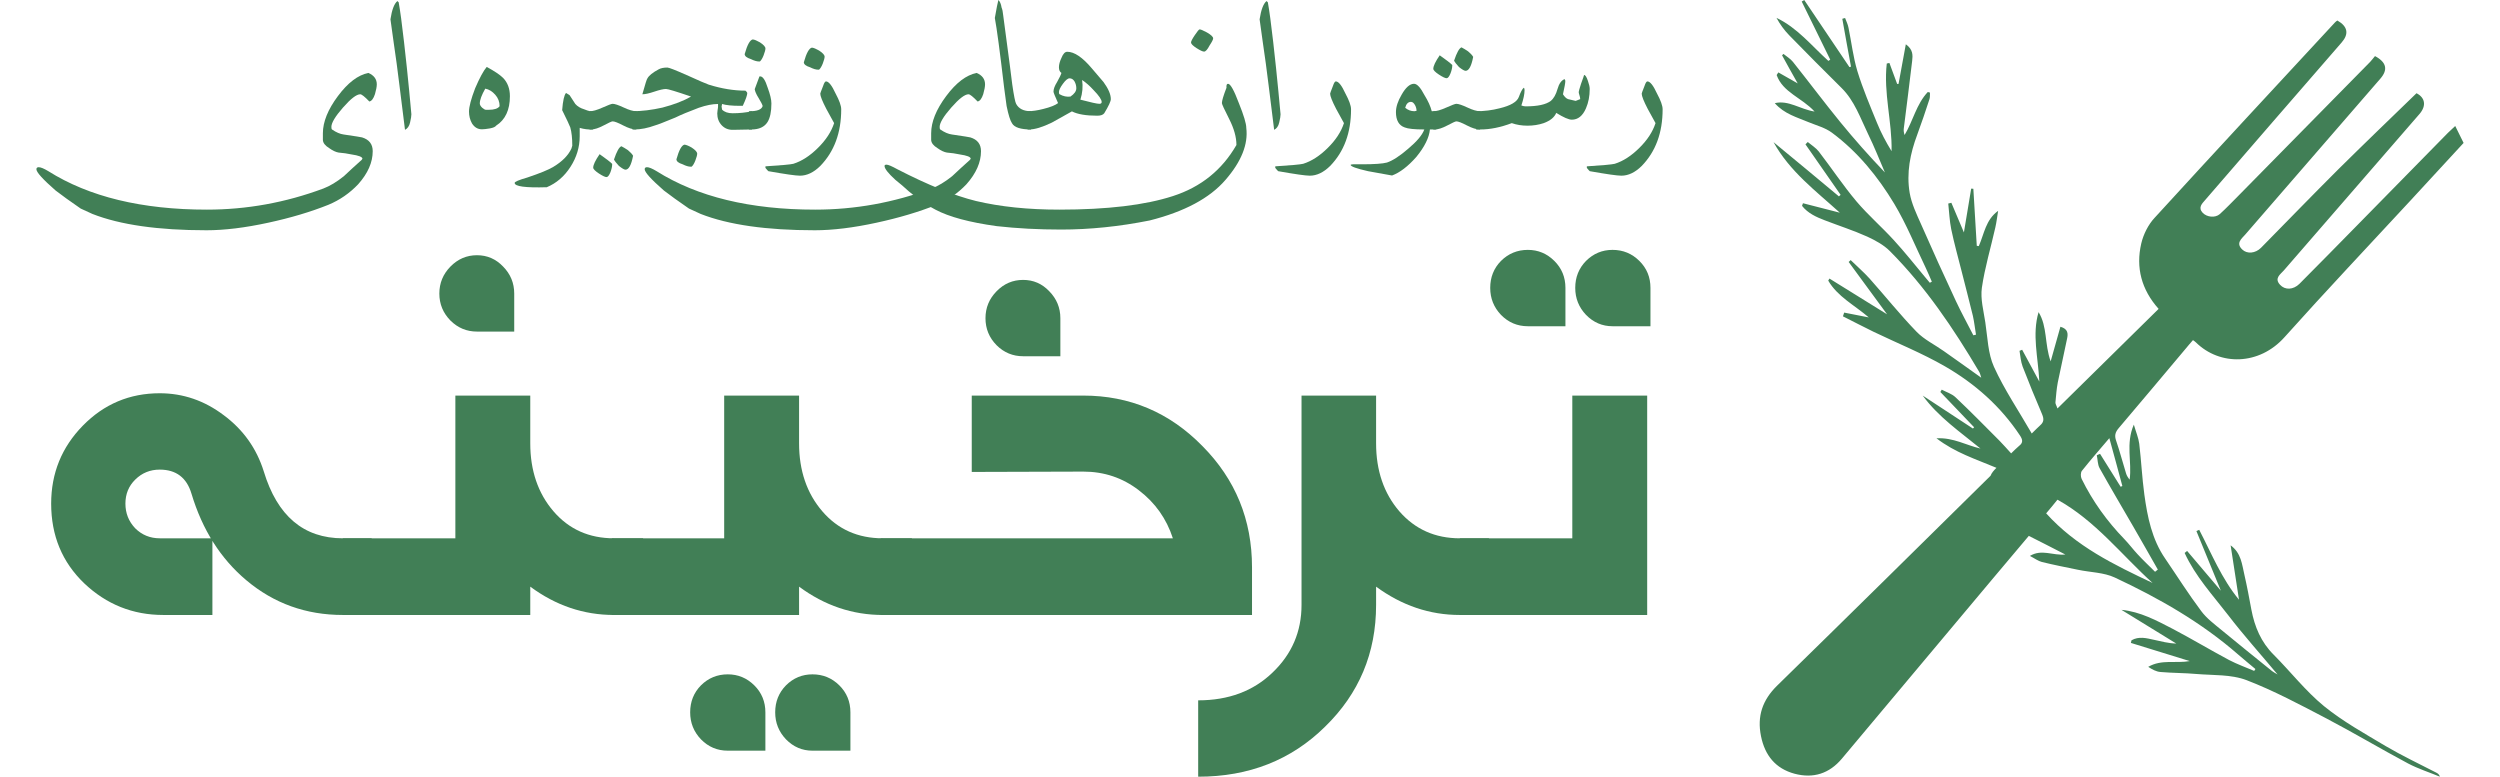
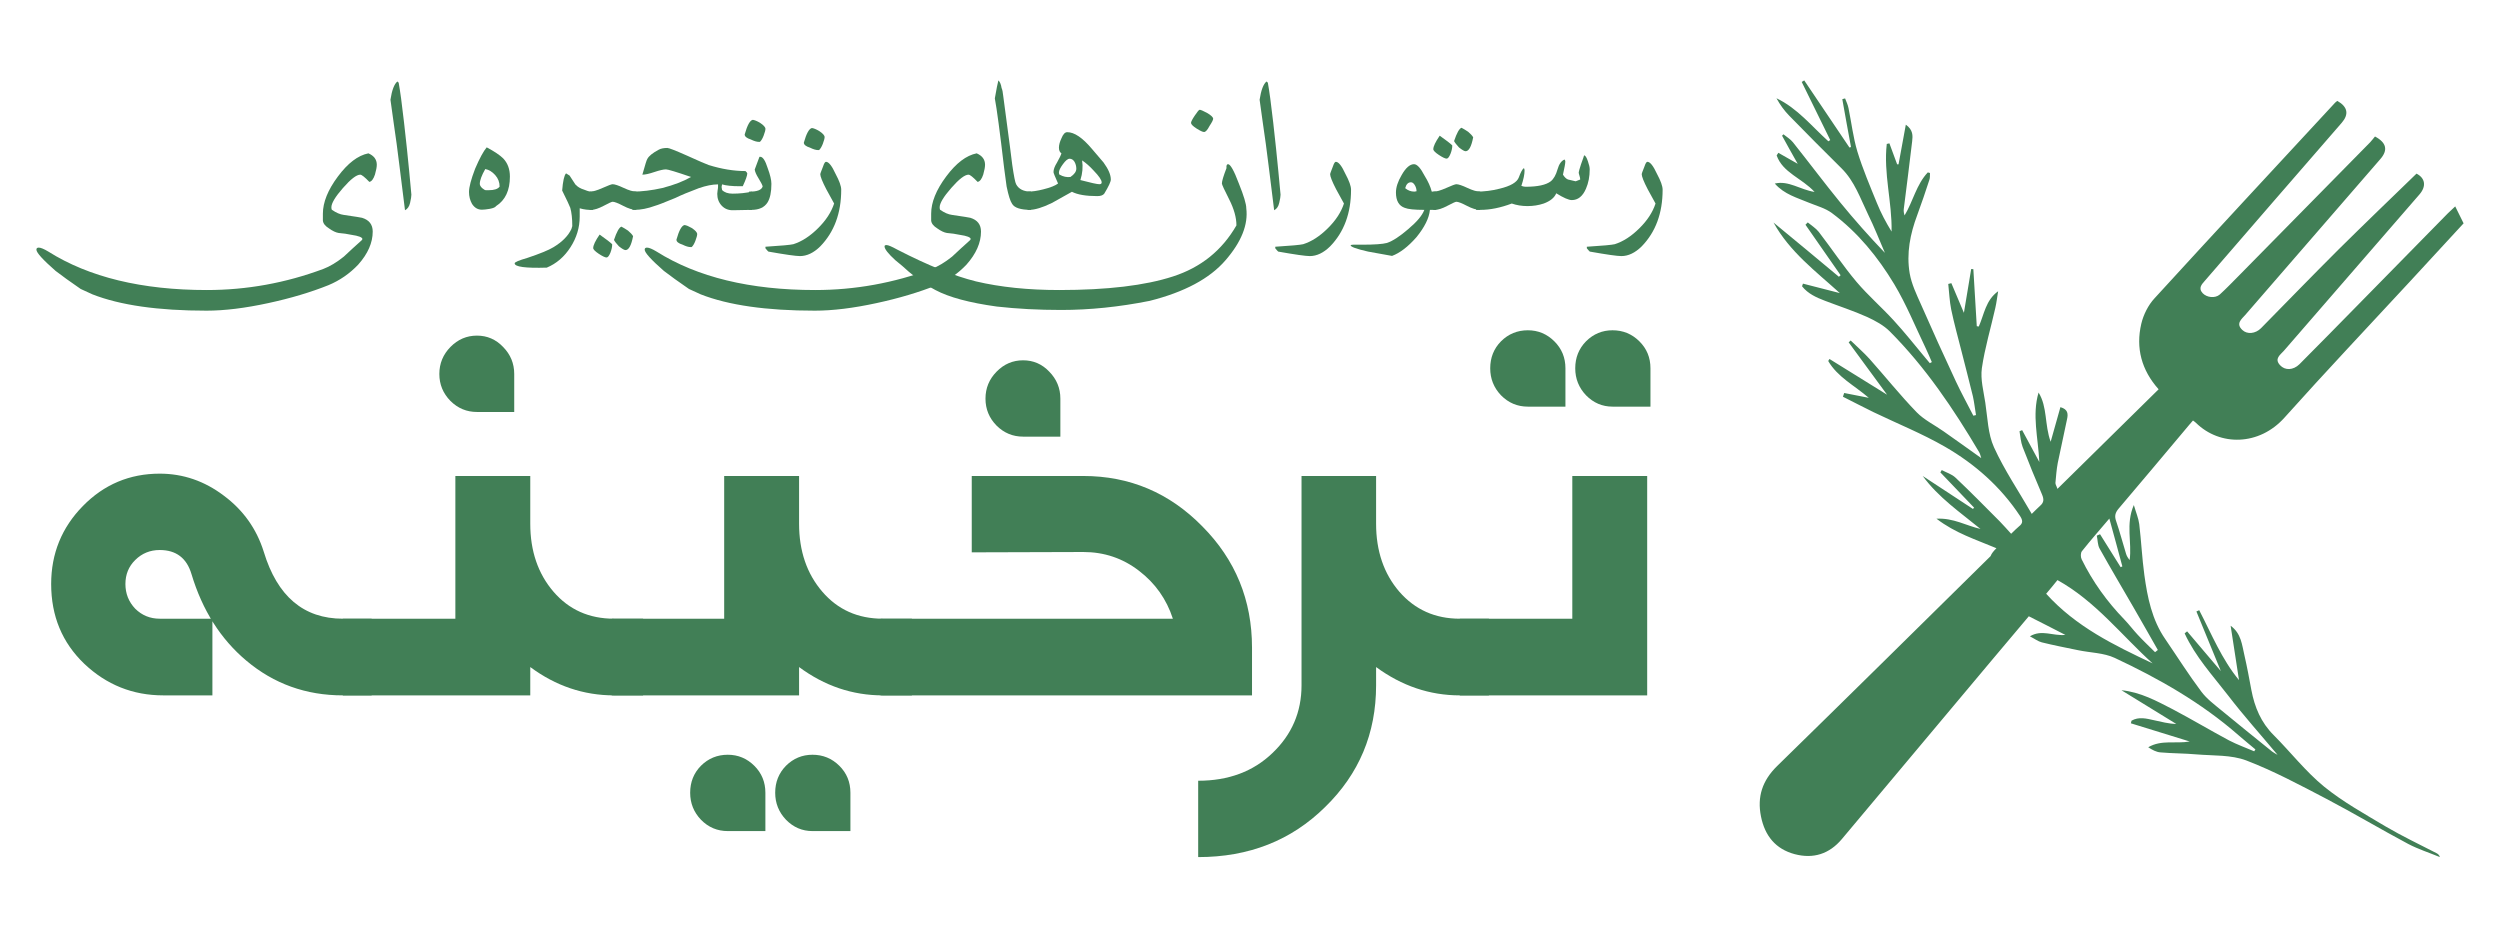
- <svg xmlns="http://www.w3.org/2000/svg" width="103" height="32" viewBox="0 0 103 32" fill="none">
+ <svg xmlns="http://www.w3.org/2000/svg" width="160" height="60" viewBox="0 0 103 32" fill="none">
  <path d="M1.5 6.973C1.5 6.917 1.532 6.889 1.596 6.889C1.679 6.889 1.811 6.944 1.992 7.053C3.669 8.109 5.847 8.637 8.524 8.637C10.164 8.637 11.761 8.348 13.318 7.769C13.591 7.665 13.874 7.495 14.166 7.26C14.408 7.032 14.654 6.807 14.904 6.584L14.932 6.54C14.932 6.465 14.781 6.406 14.479 6.362C14.313 6.326 14.137 6.301 13.952 6.286C13.836 6.267 13.705 6.205 13.56 6.101C13.398 6.002 13.313 5.893 13.303 5.774V5.49C13.303 5.023 13.509 4.513 13.92 3.961C14.331 3.408 14.75 3.09 15.178 3.005C15.408 3.104 15.524 3.261 15.524 3.474C15.524 3.568 15.499 3.703 15.449 3.877C15.387 4.064 15.31 4.165 15.217 4.182C15.027 3.984 14.902 3.884 14.843 3.884C14.688 3.884 14.451 4.067 14.13 4.433C13.812 4.796 13.653 5.062 13.653 5.229C13.653 5.284 13.661 5.32 13.678 5.334C13.851 5.453 14.011 5.522 14.159 5.541C14.639 5.612 14.892 5.651 14.918 5.661C15.21 5.751 15.356 5.94 15.356 6.228C15.356 6.688 15.157 7.142 14.757 7.591C14.406 7.961 13.997 8.243 13.531 8.437C12.8 8.73 11.974 8.976 11.055 9.175C10.097 9.383 9.249 9.487 8.51 9.487C6.519 9.487 4.952 9.263 3.809 8.815C3.55 8.696 3.389 8.623 3.325 8.593C2.892 8.296 2.548 8.047 2.291 7.849C1.764 7.388 1.5 7.096 1.5 6.973Z" fill="#417F56" />
  <path d="M16.087 0.796C16.146 0.403 16.241 0.153 16.372 0.044C16.393 0.068 16.411 0.085 16.425 0.094C16.487 0.431 16.561 0.976 16.646 1.73C16.732 2.481 16.803 3.156 16.86 3.757C16.919 4.358 16.949 4.675 16.949 4.709C16.949 4.779 16.931 4.891 16.896 5.043C16.863 5.194 16.792 5.295 16.686 5.349C16.609 4.733 16.533 4.122 16.457 3.514C16.384 2.906 16.303 2.307 16.215 1.719C16.13 1.128 16.087 0.82 16.087 0.796Z" fill="#417F56" />
  <path d="M19.323 4.597C19.323 4.398 19.407 4.078 19.576 3.637C19.761 3.206 19.92 2.913 20.053 2.758C20.369 2.927 20.595 3.079 20.73 3.212C20.916 3.406 21.008 3.657 21.008 3.964C21.008 4.531 20.818 4.936 20.438 5.178C20.41 5.226 20.324 5.264 20.182 5.291C20.041 5.315 19.932 5.327 19.854 5.327C19.685 5.327 19.55 5.247 19.447 5.087C19.364 4.939 19.323 4.776 19.323 4.597ZM19.768 4.262C19.768 4.318 19.8 4.376 19.864 4.437C19.931 4.495 19.983 4.524 20.021 4.524H20.132C20.364 4.524 20.515 4.474 20.584 4.375C20.584 4.196 20.524 4.038 20.403 3.902C20.281 3.764 20.145 3.681 19.993 3.652C19.843 3.916 19.768 4.119 19.768 4.262Z" fill="#417F56" />
  <path d="M21.204 7.536C21.204 7.488 21.378 7.414 21.725 7.314C22.245 7.14 22.603 6.993 22.797 6.875C23.161 6.657 23.409 6.406 23.542 6.123C23.566 6.052 23.578 6.012 23.578 6.003C23.578 5.695 23.551 5.444 23.496 5.251C23.467 5.168 23.356 4.931 23.161 4.538C23.192 4.146 23.245 3.91 23.321 3.83L23.467 3.921C23.605 4.139 23.684 4.26 23.703 4.284C23.791 4.383 23.912 4.456 24.066 4.502C24.256 4.58 24.379 4.606 24.433 4.582V5.334C24.248 5.344 24.065 5.322 23.884 5.269V5.61C23.884 6.061 23.757 6.482 23.503 6.875C23.251 7.267 22.926 7.547 22.527 7.714C21.645 7.741 21.204 7.681 21.204 7.536Z" fill="#417F56" />
  <path d="M24.291 4.582C24.412 4.587 24.589 4.537 24.822 4.433C25.055 4.329 25.194 4.277 25.239 4.277C25.327 4.277 25.479 4.328 25.695 4.429C25.911 4.531 26.084 4.582 26.215 4.582V5.334C26.066 5.334 25.885 5.278 25.674 5.167C25.462 5.056 25.317 5 25.239 5C25.203 5 25.081 5.056 24.872 5.167C24.663 5.278 24.49 5.334 24.355 5.334H24.291V4.582ZM25.296 6.573C25.407 6.241 25.509 6.058 25.602 6.025C25.685 6.068 25.776 6.123 25.873 6.188C25.975 6.273 26.045 6.349 26.083 6.417C26.01 6.8 25.905 6.991 25.77 6.991C25.72 6.991 25.63 6.939 25.499 6.835C25.397 6.726 25.329 6.639 25.296 6.573ZM24.44 6.907C24.44 6.794 24.528 6.608 24.704 6.352C24.973 6.54 25.145 6.674 25.221 6.751V6.777C25.221 6.864 25.197 6.97 25.15 7.096C25.095 7.23 25.041 7.296 24.989 7.296C24.93 7.296 24.823 7.245 24.669 7.144C24.516 7.042 24.44 6.963 24.44 6.907Z" fill="#417F56" />
  <path d="M26.055 4.582C26.44 4.582 26.852 4.532 27.291 4.433C27.767 4.309 28.16 4.158 28.471 3.979C27.863 3.77 27.518 3.666 27.438 3.666C27.335 3.666 27.176 3.703 26.96 3.775C26.746 3.848 26.581 3.884 26.465 3.884C26.581 3.468 26.65 3.251 26.671 3.234C26.733 3.115 26.889 2.989 27.138 2.856C27.224 2.808 27.343 2.783 27.495 2.783C27.559 2.783 27.821 2.885 28.282 3.089C28.793 3.321 29.099 3.454 29.202 3.488C29.732 3.653 30.235 3.735 30.713 3.735C30.758 3.774 30.783 3.806 30.788 3.83C30.788 3.919 30.726 4.096 30.602 4.36H30.481C30.158 4.36 29.914 4.335 29.75 4.284L29.729 4.389L29.75 4.517C29.848 4.616 29.992 4.666 30.182 4.666C30.467 4.666 30.734 4.638 30.984 4.582V5.334L30.203 5.349C30.013 5.354 29.856 5.291 29.733 5.16C29.611 5.029 29.551 4.867 29.551 4.673C29.551 4.641 29.556 4.595 29.565 4.535C29.577 4.472 29.583 4.423 29.583 4.389V4.284C29.357 4.284 29.093 4.336 28.792 4.44C28.378 4.595 28.055 4.73 27.822 4.844C27.366 5.033 27.092 5.139 26.999 5.163C26.688 5.277 26.401 5.334 26.137 5.334H26.055V4.582ZM27.869 6.562C27.976 6.18 28.087 5.979 28.204 5.959C28.277 5.969 28.375 6.009 28.496 6.079C28.648 6.178 28.724 6.263 28.724 6.333C28.724 6.387 28.699 6.48 28.649 6.613C28.602 6.734 28.551 6.819 28.496 6.868H28.46C28.368 6.868 28.256 6.835 28.125 6.769C27.954 6.716 27.869 6.647 27.869 6.562Z" fill="#417F56" />
  <path d="M30.681 2.227C30.788 1.845 30.899 1.644 31.016 1.624C31.089 1.634 31.187 1.674 31.308 1.744C31.46 1.843 31.536 1.928 31.536 1.998C31.536 2.052 31.511 2.145 31.461 2.278C31.414 2.399 31.363 2.484 31.308 2.533H31.272C31.18 2.533 31.068 2.5 30.937 2.435C30.766 2.381 30.681 2.312 30.681 2.227ZM30.862 4.582C31.193 4.587 31.379 4.515 31.422 4.368C31.408 4.307 31.349 4.193 31.247 4.026C31.159 3.886 31.108 3.768 31.094 3.674C31.149 3.516 31.214 3.341 31.29 3.147H31.322C31.429 3.147 31.531 3.303 31.629 3.615C31.731 3.889 31.782 4.105 31.782 4.262C31.782 4.604 31.728 4.859 31.622 5.029C31.493 5.232 31.273 5.334 30.962 5.334H30.862V4.582Z" fill="#417F56" />
  <path d="M31.536 6.853C32.187 6.812 32.571 6.777 32.687 6.748C33.032 6.639 33.368 6.422 33.696 6.097C34.026 5.773 34.249 5.431 34.366 5.073C34.254 4.874 34.147 4.679 34.045 4.488C33.879 4.168 33.795 3.958 33.795 3.859L33.82 3.779C33.83 3.76 33.861 3.68 33.913 3.539C33.953 3.416 33.993 3.354 34.031 3.354C34.142 3.354 34.274 3.52 34.426 3.852C34.581 4.14 34.658 4.357 34.658 4.502C34.658 5.469 34.37 6.247 33.795 6.838C33.525 7.105 33.245 7.238 32.958 7.238C32.787 7.238 32.353 7.176 31.657 7.053C31.638 7.038 31.598 6.993 31.536 6.918V6.853ZM33.118 2.565C33.225 2.183 33.337 1.982 33.453 1.962C33.527 1.972 33.624 2.012 33.745 2.082C33.898 2.181 33.974 2.266 33.974 2.336C33.974 2.39 33.949 2.483 33.899 2.616C33.851 2.737 33.8 2.822 33.745 2.871H33.71C33.617 2.871 33.506 2.838 33.375 2.772C33.204 2.719 33.118 2.65 33.118 2.565Z" fill="#417F56" />
  <path d="M26.561 6.973C26.561 6.917 26.593 6.889 26.657 6.889C26.74 6.889 26.872 6.944 27.053 7.053C28.73 8.109 30.907 8.637 33.585 8.637C35.224 8.637 36.822 8.348 38.379 7.769C38.652 7.665 38.934 7.495 39.227 7.26C39.469 7.032 39.715 6.807 39.964 6.584L39.993 6.54C39.993 6.465 39.842 6.406 39.54 6.362C39.374 6.326 39.198 6.301 39.013 6.286C38.897 6.267 38.766 6.205 38.621 6.101C38.459 6.002 38.374 5.893 38.364 5.774V5.49C38.364 5.023 38.57 4.513 38.981 3.961C39.392 3.408 39.811 3.09 40.239 3.005C40.469 3.104 40.584 3.261 40.584 3.474C40.584 3.568 40.56 3.703 40.51 3.877C40.448 4.064 40.371 4.165 40.278 4.182C40.088 3.984 39.963 3.884 39.904 3.884C39.749 3.884 39.512 4.067 39.191 4.433C38.873 4.796 38.714 5.062 38.714 5.229C38.714 5.284 38.722 5.32 38.739 5.334C38.912 5.453 39.072 5.522 39.22 5.541C39.7 5.612 39.953 5.651 39.979 5.661C40.271 5.751 40.417 5.94 40.417 6.228C40.417 6.688 40.217 7.142 39.818 7.591C39.467 7.961 39.058 8.243 38.592 8.437C37.861 8.73 37.035 8.976 36.115 9.175C35.158 9.383 34.31 9.487 33.571 9.487C31.58 9.487 30.013 9.263 28.87 8.815C28.611 8.696 28.45 8.623 28.386 8.593C27.953 8.296 27.609 8.047 27.352 7.849C26.825 7.388 26.561 7.096 26.561 6.973Z" fill="#417F56" />
  <path d="M40.987 0.741C41.056 0.346 41.105 0.099 41.133 0C41.197 0.058 41.242 0.162 41.265 0.312C41.296 0.38 41.319 0.489 41.333 0.64C41.575 2.449 41.699 3.394 41.704 3.474C41.773 3.946 41.826 4.214 41.864 4.277C41.971 4.48 42.175 4.582 42.477 4.582V5.334C42.049 5.334 41.789 5.249 41.696 5.08C41.623 4.976 41.548 4.738 41.472 4.368C41.45 4.203 41.416 3.947 41.369 3.601C41.197 2.133 41.07 1.18 40.987 0.741Z" fill="#417F56" />
  <path d="M42.338 4.582C42.53 4.582 42.747 4.55 42.986 4.488C43.274 4.417 43.476 4.337 43.592 4.248C43.467 3.969 43.404 3.813 43.404 3.779C43.404 3.67 43.452 3.538 43.55 3.383C43.652 3.201 43.712 3.075 43.731 3.005C43.663 2.961 43.628 2.884 43.628 2.772C43.628 2.659 43.663 2.53 43.731 2.387C43.798 2.218 43.877 2.133 43.97 2.133C44.262 2.133 44.601 2.362 44.986 2.82C45.292 3.176 45.453 3.364 45.467 3.383C45.666 3.657 45.766 3.89 45.766 4.084C45.766 4.174 45.676 4.368 45.495 4.666C45.443 4.733 45.348 4.767 45.21 4.767C44.745 4.767 44.395 4.708 44.163 4.589C43.885 4.744 43.609 4.898 43.336 5.051C42.946 5.24 42.635 5.334 42.402 5.334H42.338V4.582ZM44.512 4.106C44.944 4.22 45.204 4.277 45.292 4.277C45.356 4.277 45.389 4.253 45.389 4.204C45.389 4.105 45.278 3.941 45.057 3.714C44.898 3.539 44.74 3.4 44.583 3.296C44.623 3.562 44.6 3.832 44.512 4.106ZM43.628 3.793C43.628 3.849 43.638 3.879 43.657 3.884C43.804 3.967 43.952 3.998 44.102 3.979C44.264 3.87 44.344 3.756 44.344 3.637C44.344 3.538 44.319 3.443 44.27 3.354C44.217 3.269 44.15 3.227 44.066 3.227C43.993 3.227 43.901 3.302 43.792 3.452C43.683 3.6 43.628 3.714 43.628 3.793Z" fill="#417F56" />
  <path d="M36.443 6.838C36.443 6.802 36.471 6.784 36.525 6.784C36.594 6.784 36.743 6.847 36.971 6.973C38.23 7.622 39.31 8.058 40.21 8.281C41.213 8.518 42.357 8.637 43.642 8.637C45.617 8.637 47.178 8.451 48.325 8.078C49.475 7.707 50.347 7.006 50.941 5.974C50.941 5.651 50.841 5.294 50.642 4.902C50.442 4.509 50.342 4.291 50.342 4.248C50.342 4.153 50.405 3.942 50.531 3.615C50.522 3.506 50.543 3.452 50.595 3.452C50.693 3.452 50.841 3.717 51.041 4.248C51.245 4.754 51.347 5.094 51.347 5.269C51.43 5.942 51.145 6.656 50.492 7.409C49.841 8.165 48.798 8.723 47.363 9.084C46.108 9.334 44.894 9.458 43.721 9.458C42.787 9.458 41.902 9.411 41.066 9.317C39.942 9.162 39.1 8.935 38.539 8.637C38.209 8.47 37.844 8.219 37.445 7.885C37.264 7.718 37.079 7.559 36.889 7.409C36.592 7.138 36.443 6.947 36.443 6.838ZM49.07 1.751C49.07 1.703 49.122 1.601 49.227 1.446C49.331 1.289 49.398 1.21 49.426 1.21C49.467 1.21 49.567 1.252 49.726 1.337C49.897 1.436 49.982 1.518 49.982 1.581C49.982 1.627 49.934 1.724 49.836 1.871C49.748 2.041 49.672 2.126 49.608 2.126C49.551 2.126 49.447 2.077 49.294 1.98C49.145 1.883 49.07 1.807 49.07 1.751Z" fill="#417F56" />
  <path d="M51.896 0.796C51.956 0.403 52.05 0.153 52.181 0.044C52.203 0.068 52.22 0.085 52.235 0.094C52.297 0.431 52.37 0.976 52.456 1.73C52.541 2.481 52.612 3.156 52.669 3.757C52.729 4.358 52.759 4.675 52.759 4.709C52.759 4.779 52.741 4.891 52.705 5.043C52.672 5.194 52.602 5.295 52.495 5.349C52.419 4.733 52.343 4.122 52.267 3.514C52.193 2.906 52.112 2.307 52.024 1.719C51.939 1.128 51.896 0.82 51.896 0.796Z" fill="#417F56" />
  <path d="M52.541 6.853C53.192 6.812 53.576 6.777 53.692 6.748C54.037 6.639 54.373 6.422 54.701 6.097C55.031 5.773 55.254 5.431 55.371 5.073C55.259 4.874 55.152 4.679 55.05 4.488C54.884 4.168 54.801 3.958 54.801 3.859L54.826 3.779C54.835 3.76 54.866 3.68 54.918 3.539C54.959 3.416 54.998 3.354 55.036 3.354C55.148 3.354 55.279 3.52 55.431 3.852C55.586 4.14 55.663 4.357 55.663 4.502C55.663 5.469 55.376 6.247 54.801 6.838C54.53 7.105 54.251 7.238 53.963 7.238C53.792 7.238 53.358 7.176 52.662 7.053C52.643 7.038 52.603 6.993 52.541 6.918V6.853Z" fill="#417F56" />
  <path d="M55.645 6.791C55.664 6.777 55.7 6.769 55.752 6.769H56.112C56.618 6.769 56.962 6.745 57.142 6.697C57.38 6.617 57.671 6.428 58.015 6.13C58.376 5.827 58.599 5.562 58.682 5.334C58.278 5.334 58.009 5.306 57.876 5.251C57.634 5.168 57.513 4.957 57.513 4.618C57.513 4.405 57.591 4.165 57.748 3.899C57.917 3.601 58.087 3.452 58.258 3.452C58.383 3.452 58.527 3.608 58.689 3.921C58.839 4.163 58.938 4.383 58.988 4.582H59.177V5.334H58.913C58.88 5.671 58.694 6.048 58.354 6.464C58.007 6.857 57.673 7.112 57.352 7.231C57.065 7.182 56.736 7.123 56.365 7.053C55.885 6.944 55.645 6.857 55.645 6.791ZM57.894 4.44C58.006 4.535 58.132 4.582 58.272 4.582C58.296 4.582 58.325 4.577 58.361 4.567C58.361 4.492 58.343 4.418 58.307 4.346C58.255 4.246 58.197 4.197 58.133 4.197C58.016 4.197 57.937 4.278 57.894 4.44Z" fill="#417F56" />
  <path d="M59.052 4.582C59.173 4.587 59.35 4.537 59.583 4.433C59.816 4.329 59.955 4.277 60 4.277C60.088 4.277 60.24 4.328 60.456 4.429C60.673 4.531 60.846 4.582 60.977 4.582V5.334C60.827 5.334 60.647 5.278 60.435 5.167C60.224 5.056 60.079 5 60 5C59.965 5 59.842 5.056 59.633 5.167C59.424 5.278 59.252 5.334 59.116 5.334H59.052V4.582ZM59.908 2.5C60.019 2.168 60.121 1.985 60.214 1.951C60.297 1.995 60.388 2.049 60.485 2.115C60.587 2.2 60.657 2.276 60.695 2.344C60.622 2.726 60.517 2.918 60.382 2.918C60.332 2.918 60.241 2.866 60.111 2.762C60.009 2.653 59.941 2.565 59.908 2.5ZM59.052 2.834C59.052 2.72 59.14 2.535 59.316 2.278C59.584 2.467 59.757 2.6 59.833 2.678V2.703C59.833 2.791 59.809 2.897 59.761 3.023C59.707 3.156 59.653 3.223 59.601 3.223C59.542 3.223 59.435 3.172 59.28 3.07C59.128 2.969 59.052 2.89 59.052 2.834Z" fill="#417F56" />
  <path d="M60.816 4.582C61.154 4.582 61.476 4.542 61.782 4.462C62.238 4.353 62.503 4.197 62.577 3.993C62.651 3.79 62.718 3.664 62.78 3.615C62.801 3.63 62.812 3.663 62.812 3.714C62.812 3.871 62.768 4.082 62.68 4.346C62.747 4.37 62.805 4.382 62.855 4.382C63.351 4.382 63.697 4.307 63.892 4.157C64.013 4.058 64.106 3.894 64.17 3.666C64.232 3.448 64.328 3.313 64.459 3.259L64.476 3.288C64.486 3.303 64.491 3.32 64.491 3.339C64.491 3.414 64.459 3.596 64.394 3.884C64.463 3.993 64.534 4.06 64.605 4.084C64.626 4.089 64.731 4.113 64.918 4.157L65.104 4.084C65.104 4.033 65.093 3.979 65.072 3.921C65.053 3.86 65.043 3.818 65.043 3.793C65.043 3.764 65.075 3.651 65.139 3.452C65.222 3.224 65.264 3.103 65.264 3.089C65.316 3.089 65.37 3.172 65.424 3.339C65.472 3.473 65.496 3.582 65.496 3.666C65.496 3.959 65.445 4.225 65.342 4.462C65.207 4.775 65.012 4.931 64.758 4.931C64.632 4.931 64.418 4.838 64.117 4.651C64.043 4.833 63.871 4.973 63.6 5.073C63.391 5.143 63.169 5.178 62.933 5.178C62.7 5.178 62.484 5.143 62.285 5.073C61.824 5.247 61.394 5.334 60.995 5.334H60.816V4.582Z" fill="#417F56" />
  <path d="M65.378 6.853C66.029 6.812 66.413 6.777 66.529 6.748C66.874 6.639 67.21 6.422 67.538 6.097C67.868 5.773 68.091 5.431 68.208 5.073C68.096 4.874 67.989 4.679 67.887 4.488C67.721 4.168 67.638 3.958 67.638 3.859L67.662 3.779C67.672 3.76 67.703 3.68 67.755 3.539C67.796 3.416 67.835 3.354 67.873 3.354C67.984 3.354 68.116 3.52 68.268 3.852C68.423 4.14 68.5 4.357 68.5 4.502C68.5 5.469 68.213 6.247 67.638 6.838C67.367 7.105 67.088 7.238 66.8 7.238C66.629 7.238 66.195 7.176 65.499 7.053C65.48 7.038 65.44 6.993 65.378 6.918V6.853Z" fill="#417F56" />
  <path d="M15.312 25.337H14.127C12.608 25.337 11.284 24.861 10.152 23.909C9.092 23.02 8.337 21.83 7.888 20.337C7.691 19.678 7.255 19.348 6.581 19.348C6.186 19.348 5.849 19.485 5.571 19.76C5.301 20.026 5.167 20.355 5.167 20.749C5.167 21.143 5.301 21.482 5.571 21.766C5.849 22.041 6.186 22.178 6.581 22.178H8.751V25.337H6.73C5.472 25.337 4.385 24.902 3.469 24.032C2.562 23.162 2.108 22.068 2.108 20.749C2.108 19.495 2.544 18.423 3.415 17.535C4.286 16.646 5.342 16.202 6.581 16.202C7.542 16.202 8.423 16.504 9.222 17.109C10.022 17.704 10.569 18.473 10.866 19.417C11.423 21.258 12.51 22.178 14.127 22.178H15.312V25.337Z" fill="#417F56" />
  <path d="M21.186 13.661H19.651C19.228 13.661 18.865 13.51 18.559 13.207C18.254 12.896 18.101 12.525 18.101 12.095C18.101 11.664 18.254 11.293 18.559 10.982C18.865 10.671 19.228 10.515 19.651 10.515C20.073 10.515 20.432 10.671 20.728 10.982C21.034 11.293 21.186 11.664 21.186 12.095V13.661ZM26.495 25.337H25.296C24.047 25.337 22.898 24.948 21.847 24.17V25.337H14.127V22.178H18.761V16.298H21.847V18.263C21.847 19.389 22.166 20.323 22.803 21.065C23.441 21.807 24.272 22.178 25.296 22.178H26.495V25.337Z" fill="#417F56" />
  <path d="M37.57 25.337H36.371C35.123 25.337 33.973 24.948 32.922 24.17V25.337H25.202V22.178H29.836V16.298H32.922V18.263C32.922 19.389 33.241 20.323 33.879 21.065C34.516 21.807 35.347 22.178 36.371 22.178H37.57V25.337ZM35.037 30.928H33.474C33.052 30.928 32.688 30.773 32.383 30.461C32.087 30.15 31.938 29.779 31.938 29.349C31.938 28.909 32.087 28.538 32.383 28.236C32.688 27.934 33.052 27.783 33.474 27.783C33.905 27.783 34.274 27.934 34.579 28.236C34.885 28.538 35.037 28.909 35.037 29.349V30.928ZM31.534 30.928H29.985C29.553 30.928 29.185 30.773 28.88 30.461C28.583 30.15 28.435 29.779 28.435 29.349C28.435 28.909 28.583 28.538 28.88 28.236C29.185 27.934 29.553 27.783 29.985 27.783C30.407 27.783 30.771 27.934 31.076 28.236C31.381 28.538 31.534 28.909 31.534 29.349V30.928Z" fill="#417F56" />
  <path d="M51.583 25.337H36.277V22.178H48.322C48.061 21.372 47.594 20.713 46.921 20.2C46.256 19.687 45.492 19.43 44.63 19.43L40.036 19.444V16.298H44.63C46.543 16.298 48.178 16.99 49.535 18.373C50.9 19.746 51.583 21.413 51.583 23.373V25.337ZM43.687 14.677H42.151C41.729 14.677 41.365 14.526 41.06 14.224C40.754 13.913 40.602 13.542 40.602 13.111C40.602 12.681 40.754 12.31 41.06 11.999C41.365 11.687 41.729 11.532 42.151 11.532C42.573 11.532 42.933 11.687 43.229 11.999C43.534 12.31 43.687 12.681 43.687 13.111V14.677Z" fill="#417F56" />
  <path d="M61.343 25.337H60.144C58.905 25.337 57.755 24.948 56.695 24.17V24.925C56.695 26.904 55.994 28.575 54.593 29.939C53.201 31.313 51.458 32 49.365 32V28.854C50.614 28.854 51.633 28.474 52.424 27.714C53.223 26.954 53.623 26.024 53.623 24.925V16.298H56.695V18.263C56.695 19.389 57.014 20.323 57.652 21.065C58.298 21.807 59.129 22.178 60.144 22.178H61.343V25.337Z" fill="#417F56" />
  <path d="M67.864 25.337H60.144V22.178H64.779V16.298H67.864V25.337ZM67.999 13.441H66.436C66.014 13.441 65.65 13.285 65.345 12.974C65.049 12.663 64.9 12.292 64.9 11.861C64.9 11.422 65.049 11.051 65.345 10.749C65.65 10.446 66.014 10.295 66.436 10.295C66.867 10.295 67.236 10.446 67.541 10.749C67.847 11.051 67.999 11.422 67.999 11.861V13.441ZM64.496 13.441H62.947C62.516 13.441 62.147 13.285 61.842 12.974C61.545 12.663 61.397 12.292 61.397 11.861C61.397 11.422 61.545 11.051 61.842 10.749C62.147 10.446 62.516 10.295 62.947 10.295C63.369 10.295 63.733 10.446 64.038 10.749C64.343 11.051 64.496 11.422 64.496 11.861V13.441Z" fill="#417F56" />
  <path d="M82.253 19.274C81.404 18.916 80.556 18.653 79.783 18.058C80.479 18.02 81.009 18.346 81.596 18.48C80.76 17.796 79.866 17.187 79.216 16.298C79.905 16.752 80.594 17.2 81.283 17.655C81.302 17.636 81.321 17.623 81.334 17.604C80.868 17.117 80.409 16.637 79.943 16.15C79.962 16.118 79.981 16.086 80 16.054C80.192 16.157 80.415 16.221 80.568 16.368C81.187 16.951 81.781 17.559 82.381 18.16C82.54 18.32 82.681 18.487 82.859 18.679C82.987 18.557 83.083 18.455 83.185 18.372C83.364 18.237 83.332 18.109 83.223 17.943C82.425 16.739 81.366 15.805 80.134 15.094C79.19 14.55 78.169 14.14 77.186 13.667C76.765 13.462 76.35 13.244 75.929 13.033C75.948 12.982 75.961 12.931 75.98 12.879C76.293 12.943 76.612 13.001 76.995 13.078C76.388 12.559 75.706 12.22 75.323 11.561C75.342 11.535 75.355 11.503 75.374 11.477C76.14 11.951 76.899 12.425 77.748 12.95C77.18 12.175 76.669 11.484 76.165 10.793C76.191 10.767 76.216 10.741 76.248 10.716C76.51 10.972 76.784 11.209 77.027 11.477C77.677 12.207 78.29 12.975 78.967 13.673C79.279 13.993 79.707 14.198 80.077 14.46C80.581 14.813 81.079 15.171 81.628 15.562C81.589 15.446 81.577 15.37 81.538 15.312C80.485 13.532 79.33 11.817 77.863 10.345C77.607 10.088 77.263 9.903 76.931 9.749C76.363 9.493 75.763 9.301 75.182 9.077C74.831 8.943 74.487 8.789 74.244 8.482C74.257 8.443 74.27 8.411 74.282 8.373C74.787 8.501 75.297 8.635 75.801 8.763C74.812 7.867 73.734 7.061 73.07 5.857C73.97 6.6 74.87 7.342 75.763 8.091C75.789 8.072 75.814 8.046 75.833 8.027C75.348 7.336 74.863 6.638 74.385 5.947C74.416 5.915 74.448 5.883 74.48 5.851C74.633 5.979 74.812 6.088 74.933 6.241C75.457 6.92 75.935 7.643 76.49 8.302C76.963 8.859 77.524 9.346 78.016 9.884C78.469 10.377 78.884 10.901 79.311 11.414C79.375 11.49 79.445 11.573 79.509 11.65C79.535 11.637 79.56 11.625 79.592 11.605C79.509 11.414 79.426 11.215 79.337 11.029C78.915 10.152 78.545 9.237 78.048 8.405C77.371 7.278 76.542 6.26 75.476 5.467C75.201 5.262 74.85 5.172 74.525 5.038C74.04 4.833 73.517 4.699 73.121 4.25C73.695 4.116 74.155 4.5 74.761 4.596C74.231 4.02 73.453 3.809 73.198 3.092C73.223 3.053 73.242 3.021 73.268 2.983C73.517 3.124 73.772 3.271 74.066 3.437C73.836 3.028 73.625 2.657 73.421 2.279C73.44 2.26 73.459 2.24 73.478 2.221C73.612 2.33 73.766 2.42 73.868 2.548C74.525 3.373 75.157 4.218 75.82 5.031C76.401 5.742 77.014 6.433 77.658 7.105C77.429 6.574 77.218 6.036 76.963 5.518C76.644 4.859 76.408 4.154 75.871 3.623C75.144 2.906 74.429 2.183 73.715 1.453C73.51 1.242 73.338 1.005 73.191 0.736C74.053 1.146 74.64 1.888 75.329 2.509C75.355 2.49 75.38 2.477 75.406 2.458C75.016 1.658 74.627 0.864 74.231 0.064C74.263 0.045 74.302 0.019 74.334 0C74.953 0.922 75.578 1.844 76.197 2.765C76.216 2.759 76.242 2.753 76.261 2.746C76.14 2.087 76.018 1.434 75.903 0.775C75.942 0.762 75.98 0.749 76.018 0.743C76.069 0.877 76.133 1.005 76.159 1.146C76.28 1.741 76.35 2.349 76.522 2.925C76.746 3.655 77.046 4.359 77.333 5.063C77.493 5.46 77.697 5.844 77.933 6.228C77.958 5.019 77.595 3.828 77.735 2.618C77.773 2.612 77.805 2.605 77.843 2.593C77.952 2.881 78.054 3.169 78.162 3.457C78.182 3.457 78.201 3.457 78.22 3.457C78.316 2.932 78.411 2.4 78.52 1.824C78.826 2.042 78.807 2.285 78.781 2.509C78.673 3.437 78.552 4.366 78.437 5.287C78.424 5.377 78.437 5.467 78.469 5.563C78.82 4.98 78.954 4.289 79.426 3.79C79.458 3.796 79.49 3.809 79.515 3.815C79.509 3.911 79.522 4.014 79.49 4.097C79.33 4.583 79.171 5.063 78.992 5.544C78.699 6.324 78.539 7.125 78.679 7.95C78.756 8.392 78.96 8.815 79.145 9.231C79.611 10.293 80.09 11.35 80.581 12.399C80.805 12.879 81.06 13.34 81.302 13.814C81.341 13.808 81.373 13.795 81.411 13.788C81.366 13.532 81.341 13.27 81.283 13.014C81.136 12.399 80.97 11.785 80.817 11.17C80.671 10.594 80.511 10.024 80.39 9.442C80.32 9.096 80.307 8.738 80.268 8.386C80.313 8.373 80.351 8.366 80.396 8.354C80.556 8.731 80.722 9.115 80.913 9.576C81.022 8.923 81.117 8.347 81.213 7.771C81.245 7.771 81.277 7.778 81.302 7.778C81.347 8.559 81.392 9.346 81.443 10.127C81.468 10.133 81.494 10.133 81.526 10.14C81.749 9.64 81.806 9.058 82.323 8.687C82.285 8.917 82.26 9.141 82.208 9.371C82.023 10.197 81.775 11.017 81.653 11.855C81.589 12.316 81.723 12.803 81.794 13.276C81.889 13.897 81.902 14.563 82.151 15.113C82.579 16.054 83.166 16.919 83.708 17.86C83.868 17.706 83.957 17.61 84.059 17.52C84.212 17.386 84.212 17.258 84.136 17.072C83.855 16.419 83.587 15.76 83.332 15.101C83.255 14.896 83.242 14.672 83.204 14.454C83.242 14.441 83.274 14.422 83.312 14.409C83.529 14.819 83.753 15.222 84.021 15.722C83.97 14.71 83.715 13.788 83.989 12.86C84.359 13.456 84.231 14.179 84.487 14.889C84.633 14.371 84.761 13.923 84.889 13.462C85.208 13.552 85.208 13.75 85.163 13.955C85.042 14.556 84.901 15.158 84.78 15.76C84.729 16.029 84.71 16.304 84.684 16.579C84.678 16.643 84.729 16.707 84.767 16.829C86.178 15.44 87.556 14.083 88.935 12.726C88.226 11.932 87.99 11.023 88.22 10.031C88.309 9.653 88.507 9.256 88.769 8.975C91.232 6.28 93.721 3.604 96.203 0.922C96.229 0.89 96.267 0.871 96.299 0.845C96.727 1.088 96.784 1.395 96.478 1.748C94.602 3.911 92.719 6.075 90.849 8.245C90.722 8.392 90.549 8.552 90.753 8.77C90.926 8.949 91.264 8.987 91.455 8.821C91.723 8.578 91.972 8.315 92.228 8.059C94.034 6.222 95.846 4.385 97.652 2.548C97.728 2.471 97.786 2.381 97.85 2.311C98.328 2.567 98.392 2.874 98.067 3.245C96.21 5.383 94.353 7.528 92.502 9.666C92.349 9.839 92.106 10.018 92.381 10.28C92.579 10.473 92.923 10.441 93.153 10.21C94.212 9.135 95.265 8.046 96.337 6.977C97.397 5.928 98.469 4.897 99.56 3.841C99.911 4.02 99.981 4.353 99.681 4.699C97.818 6.843 95.954 8.994 94.091 11.145C93.951 11.305 93.689 11.465 93.938 11.733C94.142 11.958 94.48 11.945 94.736 11.695C95.533 10.895 96.325 10.088 97.116 9.282C98.36 8.014 99.605 6.741 100.855 5.473C100.932 5.396 101.009 5.332 101.155 5.191C101.283 5.447 101.392 5.665 101.5 5.889C100.753 6.696 100.026 7.489 99.298 8.277C97.569 10.146 95.82 11.996 94.123 13.891C93.083 15.056 91.462 15.081 90.473 14.108C90.441 14.076 90.409 14.057 90.351 14.012C90.249 14.134 90.141 14.249 90.045 14.371C89.126 15.466 88.207 16.56 87.288 17.642C87.148 17.808 87.109 17.949 87.186 18.16C87.339 18.602 87.454 19.057 87.594 19.505C87.62 19.594 87.671 19.677 87.741 19.761C87.843 19.031 87.569 18.282 87.914 17.495C88.003 17.802 88.105 18.039 88.137 18.282C88.22 18.98 88.252 19.677 88.347 20.375C88.475 21.303 88.66 22.225 89.209 23.019C89.7 23.736 90.166 24.479 90.69 25.176C90.913 25.477 91.232 25.714 91.526 25.957C92.215 26.527 92.91 27.084 93.606 27.647C93.67 27.698 93.74 27.73 93.836 27.788C93.14 26.956 92.438 26.175 91.8 25.343C91.162 24.517 90.447 23.742 90.007 22.782C90.039 22.757 90.077 22.725 90.109 22.699C90.556 23.23 91.002 23.755 91.5 24.338C91.143 23.474 90.817 22.68 90.492 21.88C90.53 21.86 90.568 21.848 90.607 21.828C91.117 22.808 91.532 23.845 92.247 24.709C92.132 23.96 92.017 23.217 91.902 22.468C92.342 22.789 92.368 23.256 92.47 23.685C92.579 24.158 92.668 24.639 92.757 25.119C92.891 25.823 93.153 26.456 93.676 26.975C94.372 27.673 94.991 28.473 95.75 29.094C96.529 29.727 97.422 30.22 98.29 30.739C98.966 31.136 99.681 31.475 100.377 31.834C100.441 31.866 100.498 31.91 100.524 32C100.09 31.821 99.63 31.674 99.215 31.456C98.086 30.854 96.982 30.195 95.846 29.599C94.767 29.036 93.683 28.454 92.547 28.018C91.921 27.782 91.187 27.826 90.504 27.769C90.007 27.724 89.509 27.73 89.011 27.686C88.839 27.673 88.673 27.583 88.507 27.474C89.056 27.154 89.643 27.34 90.217 27.237C89.407 26.988 88.603 26.738 87.792 26.488C87.799 26.45 87.805 26.418 87.818 26.38C88.118 26.207 88.43 26.29 88.743 26.36C89.043 26.424 89.343 26.508 89.662 26.514C88.909 26.053 88.156 25.586 87.403 25.125C88.188 25.202 88.852 25.567 89.522 25.912C90.3 26.322 91.06 26.777 91.838 27.193C92.17 27.366 92.528 27.494 92.872 27.641C92.891 27.615 92.904 27.59 92.923 27.564C92.687 27.366 92.451 27.173 92.215 26.969C90.69 25.637 88.947 24.645 87.129 23.794C86.676 23.582 86.12 23.582 85.61 23.474C85.112 23.371 84.614 23.275 84.123 23.153C83.97 23.115 83.829 23.006 83.632 22.904C84.123 22.609 84.57 22.897 85.093 22.846C84.55 22.564 84.078 22.328 83.587 22.078C83.096 22.66 82.611 23.237 82.126 23.813C80.045 26.297 77.965 28.774 75.884 31.258C75.367 31.872 74.71 32.083 73.938 31.878C73.153 31.667 72.713 31.123 72.553 30.329C72.387 29.51 72.611 28.844 73.217 28.249C76.159 25.375 79.082 22.488 82.011 19.601C82.055 19.485 82.138 19.39 82.253 19.274ZM86.905 18.052C86.497 18.532 86.127 18.954 85.776 19.396C85.718 19.466 85.718 19.639 85.763 19.729C86.216 20.651 86.81 21.476 87.524 22.212C87.716 22.411 87.882 22.635 88.067 22.833C88.296 23.083 88.545 23.314 88.788 23.557C88.826 23.525 88.865 23.499 88.903 23.467C88.571 22.885 88.239 22.296 87.901 21.713C87.435 20.907 86.956 20.1 86.503 19.287C86.42 19.14 86.427 18.935 86.388 18.756C86.433 18.736 86.478 18.717 86.522 18.698C86.803 19.153 87.09 19.607 87.371 20.055C87.397 20.042 87.416 20.036 87.441 20.023C87.275 19.396 87.097 18.756 86.905 18.052ZM84.302 21.15C85.533 22.513 87.103 23.269 88.686 24.018C87.403 22.859 86.337 21.457 84.767 20.587C84.614 20.779 84.461 20.964 84.302 21.15Z" fill="#417F56" />
</svg>
